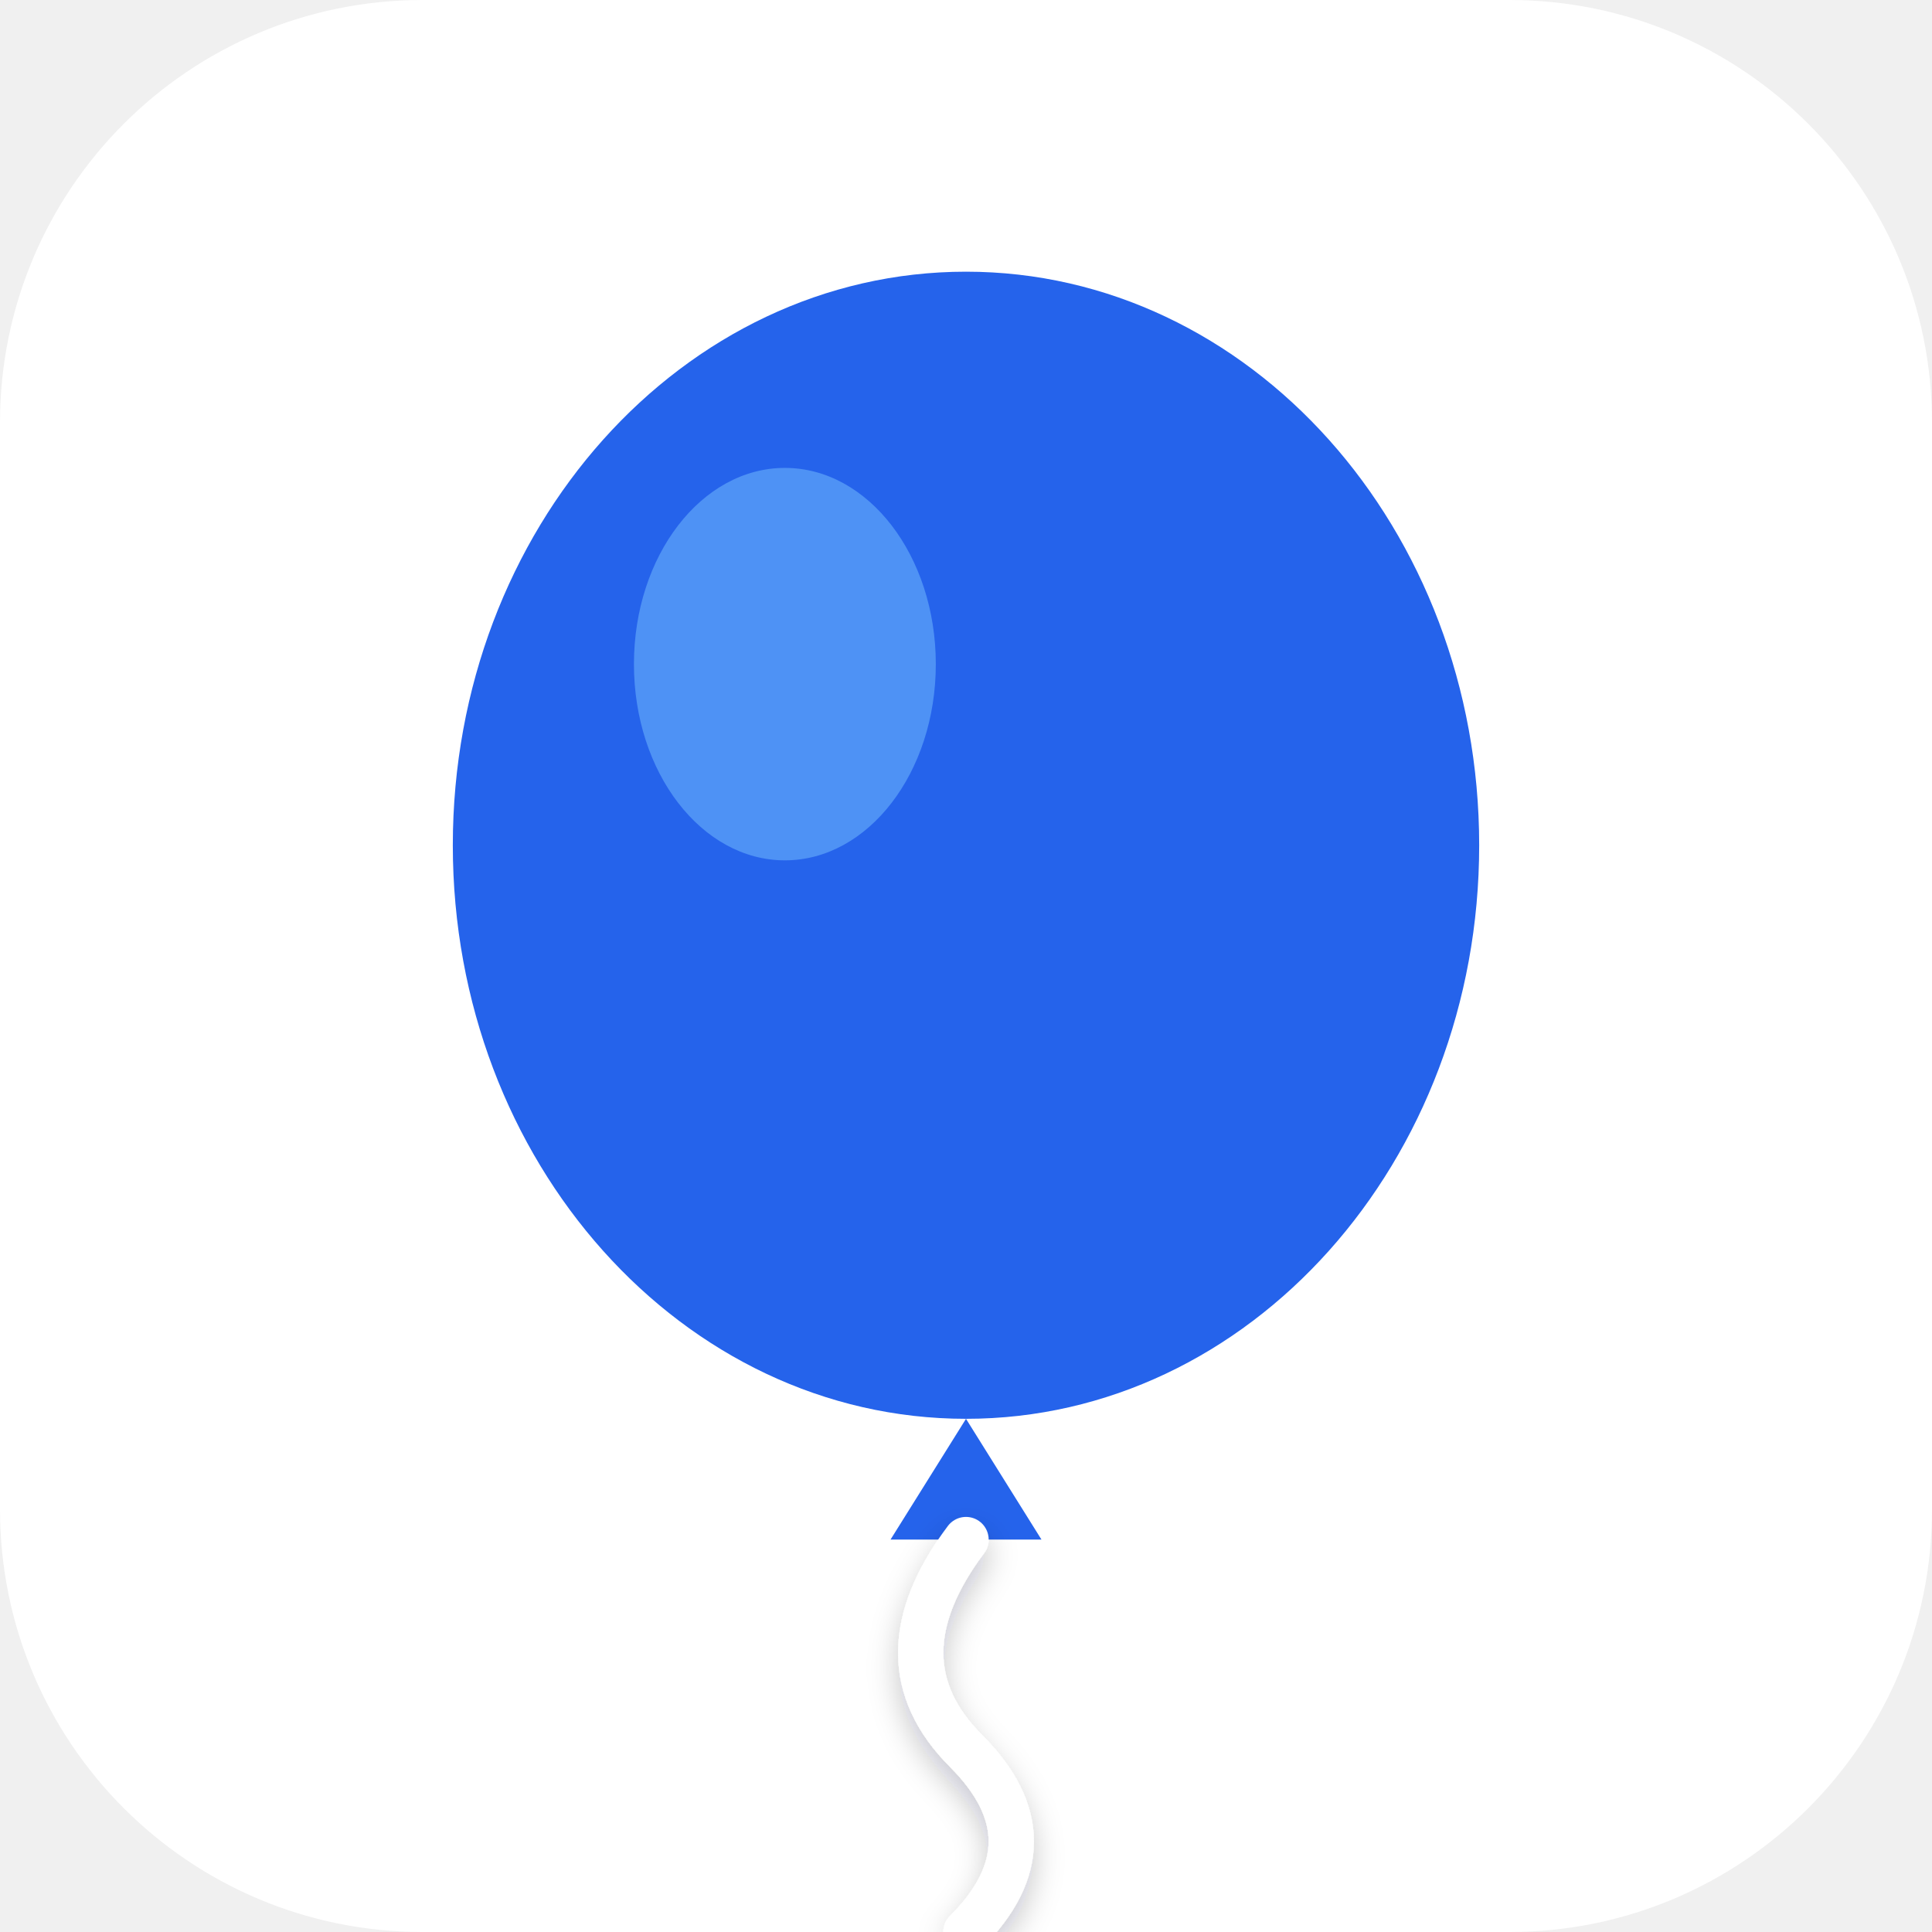
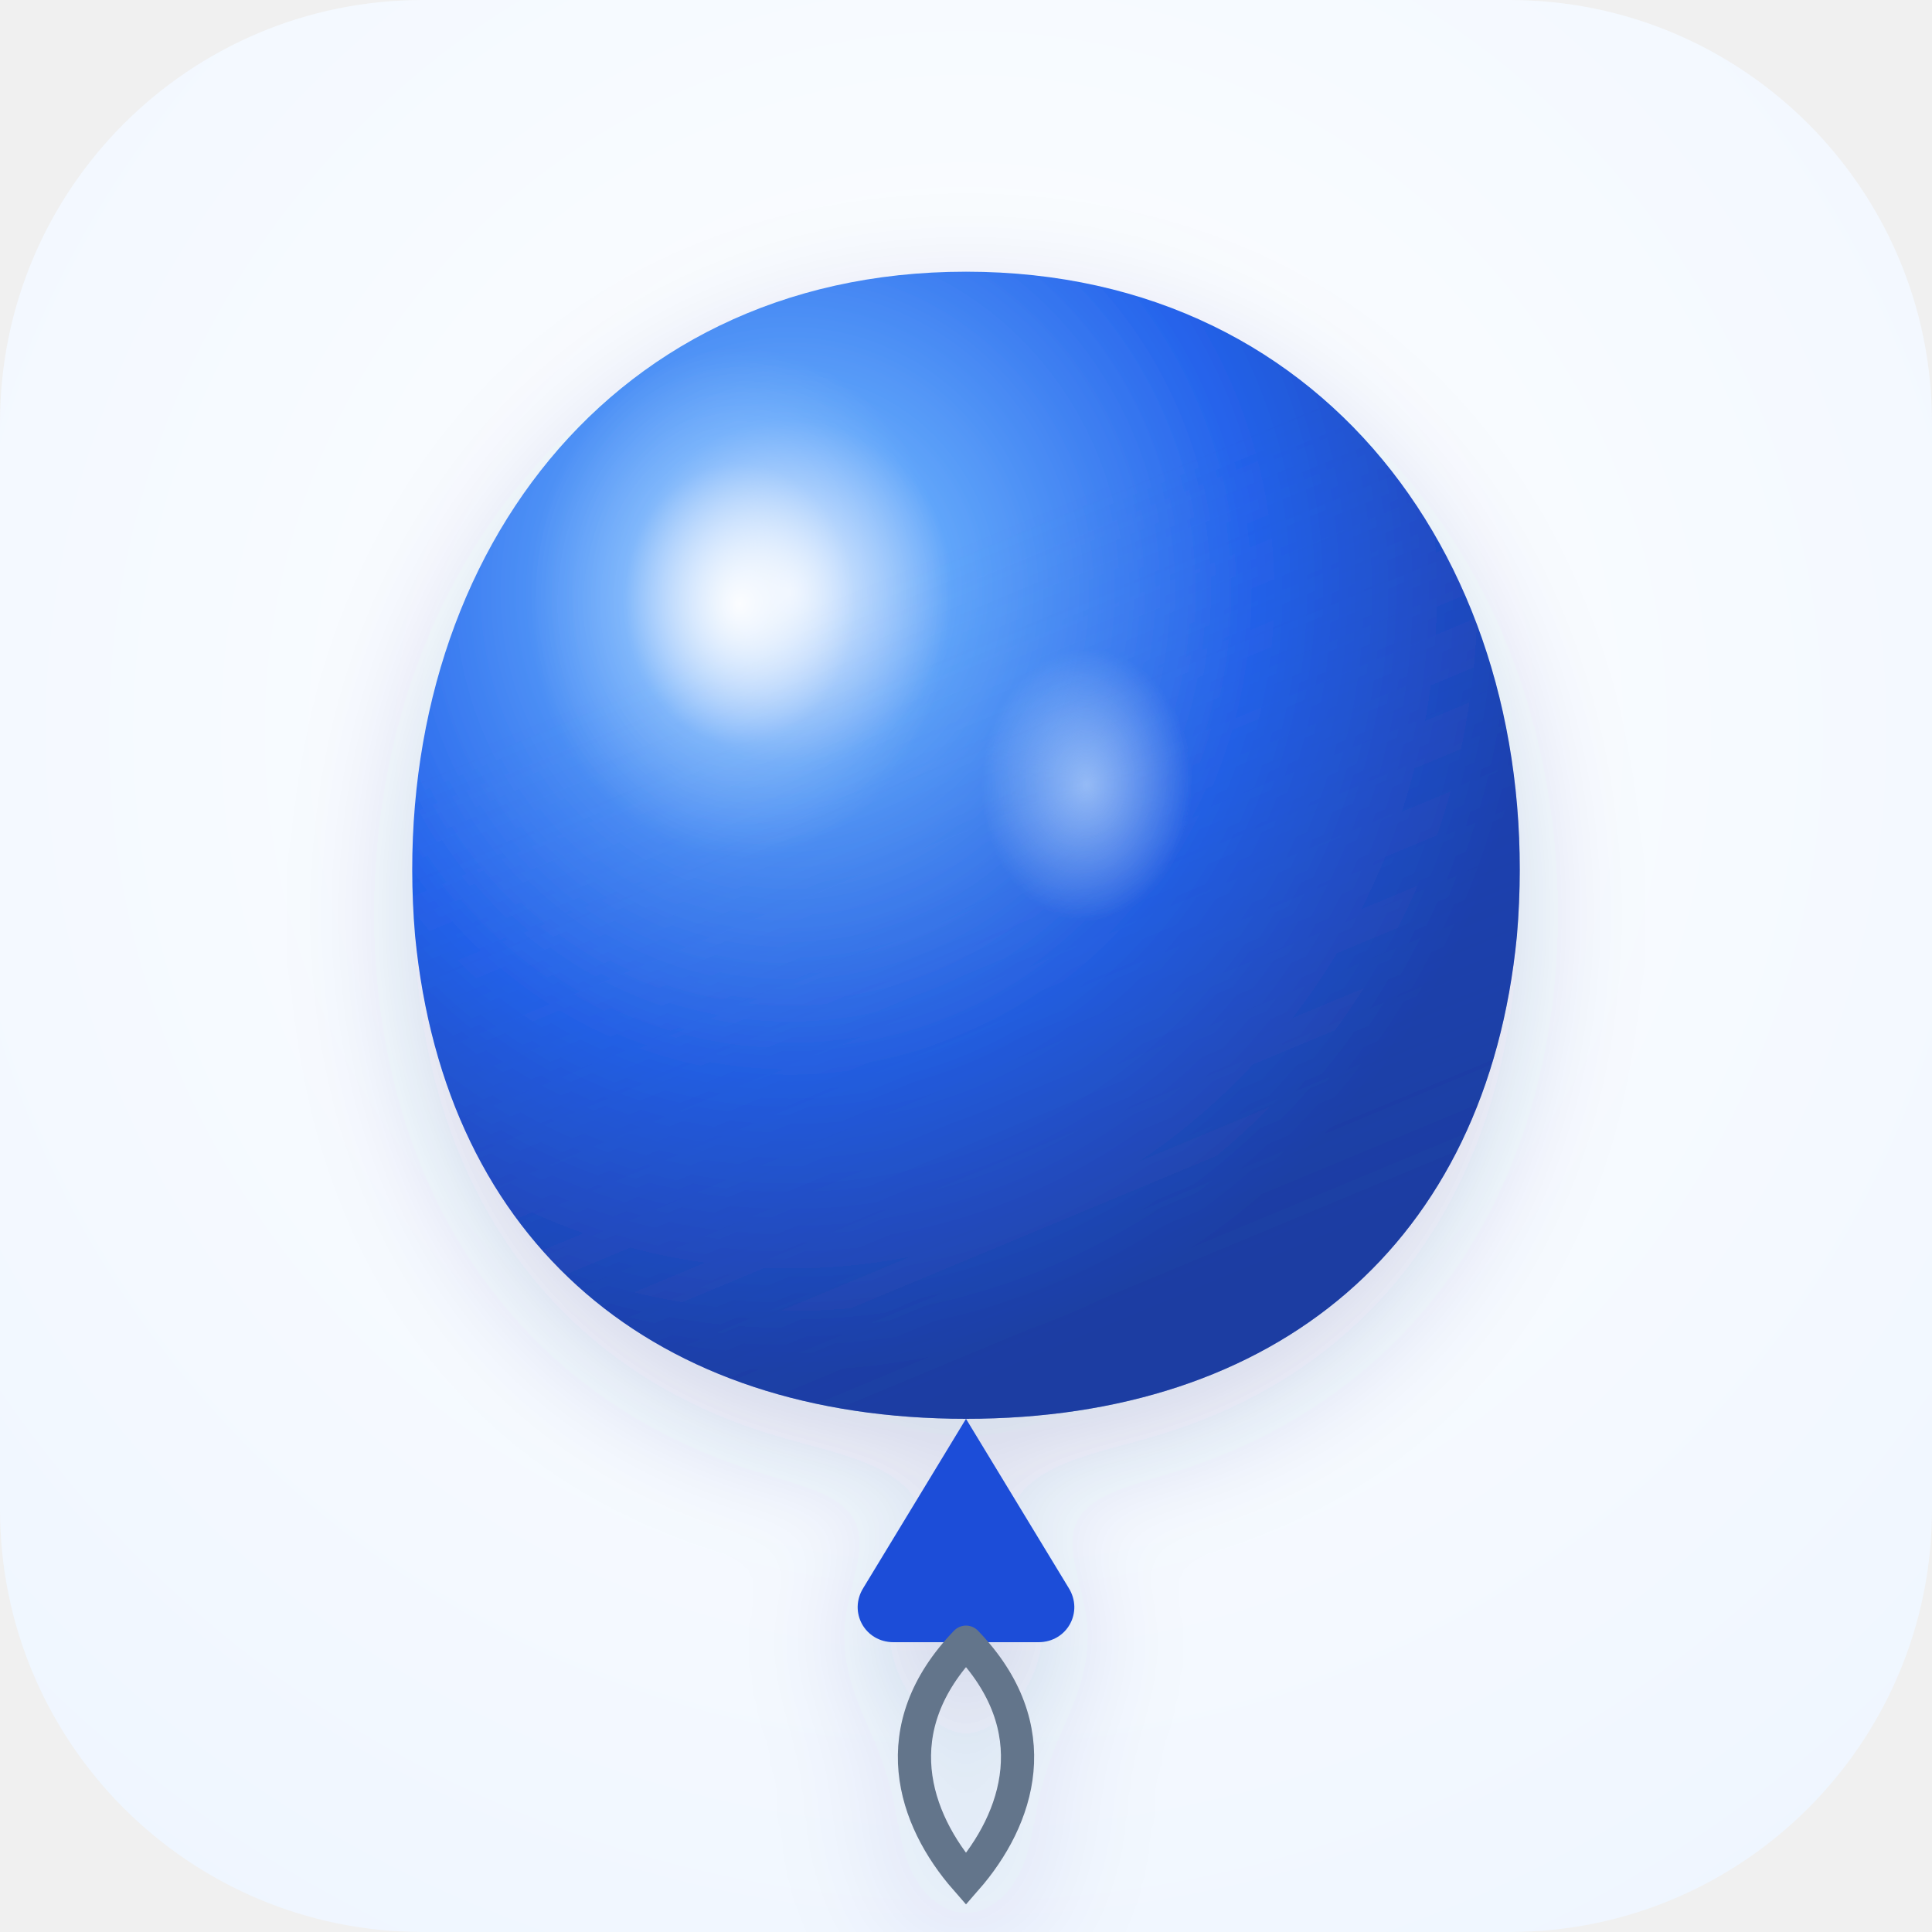
- <svg xmlns="http://www.w3.org/2000/svg" viewBox="0 0 128 128">
-   <rect width="128" height="128" rx="28" fill="#FFFFFF" />
-   <ellipse cx="64" cy="56" rx="34" ry="38" fill="#2563EB" />
-   <ellipse cx="52" cy="44" rx="10" ry="13" fill="#60A5FA" opacity="0.7" />
-   <path d="M64 94 l-5 8 h10 z" fill="#2563EB" />
-   <path d="M64 102 q-6 8 0 14 q6 6 0 12" stroke="#FFFFFF" stroke-width="3" fill="none" stroke-linecap="round" filter="drop-shadow(0 1px 1px rgba(15, 23, 42, 0.22))" />
+ <svg xmlns="http://www.w3.org/2000/svg" viewBox="0 0 128 128" fill="none">
+   <defs>
+     <radialGradient id="puffy-icon-bg" cx="50%" cy="38%" r="72%">
+       <stop offset="0%" stop-color="#FFFFFF" />
+       <stop offset="100%" stop-color="#EFF6FF" />
+     </radialGradient>
+     <radialGradient id="puffy-icon-body" cx="34%" cy="28%" r="68%">
+       <stop offset="0%" stop-color="#DBEAFE" />
+       <stop offset="22%" stop-color="#60A5FA" />
+       <stop offset="62%" stop-color="#2563EB" />
+       <stop offset="100%" stop-color="#1E40AF" />
+     </radialGradient>
+     <radialGradient id="puffy-icon-shine" cx="50%" cy="50%" r="50%">
+       <stop offset="0%" stop-color="#FFFFFF" stop-opacity="0.95" />
+       <stop offset="55%" stop-color="#FFFFFF" stop-opacity="0.2" />
+       <stop offset="100%" stop-color="#FFFFFF" stop-opacity="0" />
+     </radialGradient>
+     <radialGradient id="puffy-icon-shine-soft" cx="50%" cy="50%" r="50%">
+       <stop offset="0%" stop-color="#E0F2FE" stop-opacity="0.55" />
+       <stop offset="100%" stop-color="#E0F2FE" stop-opacity="0" />
+     </radialGradient>
+     <linearGradient id="puffy-icon-rim" x1="78" y1="30" x2="98" y2="78" gradientUnits="userSpaceOnUse">
+       <stop offset="0%" stop-color="#1D4ED8" stop-opacity="0" />
+       <stop offset="100%" stop-color="#1E3A8A" stop-opacity="0.35" />
+     </linearGradient>
+     <filter id="puffy-icon-shadow" x="-20%" y="-10%" width="140%" height="140%">
+       <feDropShadow dx="0" dy="3" stdDeviation="4" flood-color="#1E3A8A" flood-opacity="0.18" />
+     </filter>
+   </defs>
+   <rect width="128" height="128" rx="28" fill="url(#puffy-icon-bg)" />
+   <g filter="url(#puffy-icon-shadow)">
+     <path fill="url(#puffy-icon-body)" d="M64 18          C88.5 18 102.5 38.5 100.5 62          C98.5 82.5 84.5 94 64 94          C43.5 94 29.5 82.5 27.5 62          C25.5 38.5 39.5 18 64 18Z" />
+     <path fill="url(#puffy-icon-rim)" d="M64 18          C88.5 18 102.5 38.5 100.5 62          C98.5 82.5 84.5 94 64 94          C43.5 94 29.5 82.5 27.5 62          C25.5 38.5 39.5 18 64 18Z" />
+     <ellipse cx="49" cy="40" rx="14" ry="17" fill="url(#puffy-icon-shine)" />
+     <ellipse cx="72" cy="52" rx="7" ry="9" fill="url(#puffy-icon-shine-soft)" />
+     <path fill="#1D4ED8" d="M64 94 L57.2 105.2 C56.2 106.8 57.3 108.8 59.2 108.8 H68.8 C70.7 108.8 71.8 106.8 70.8 105.2 Z" />
+     <path stroke="#64748B" stroke-width="2.2" stroke-linecap="round" fill="none" d="M64 108.8 C58.5 114.5 60.5 120.5 64 124.5 C67.5 120.5 69.5 114.5 64 108.8" />
+   </g>
</svg>
